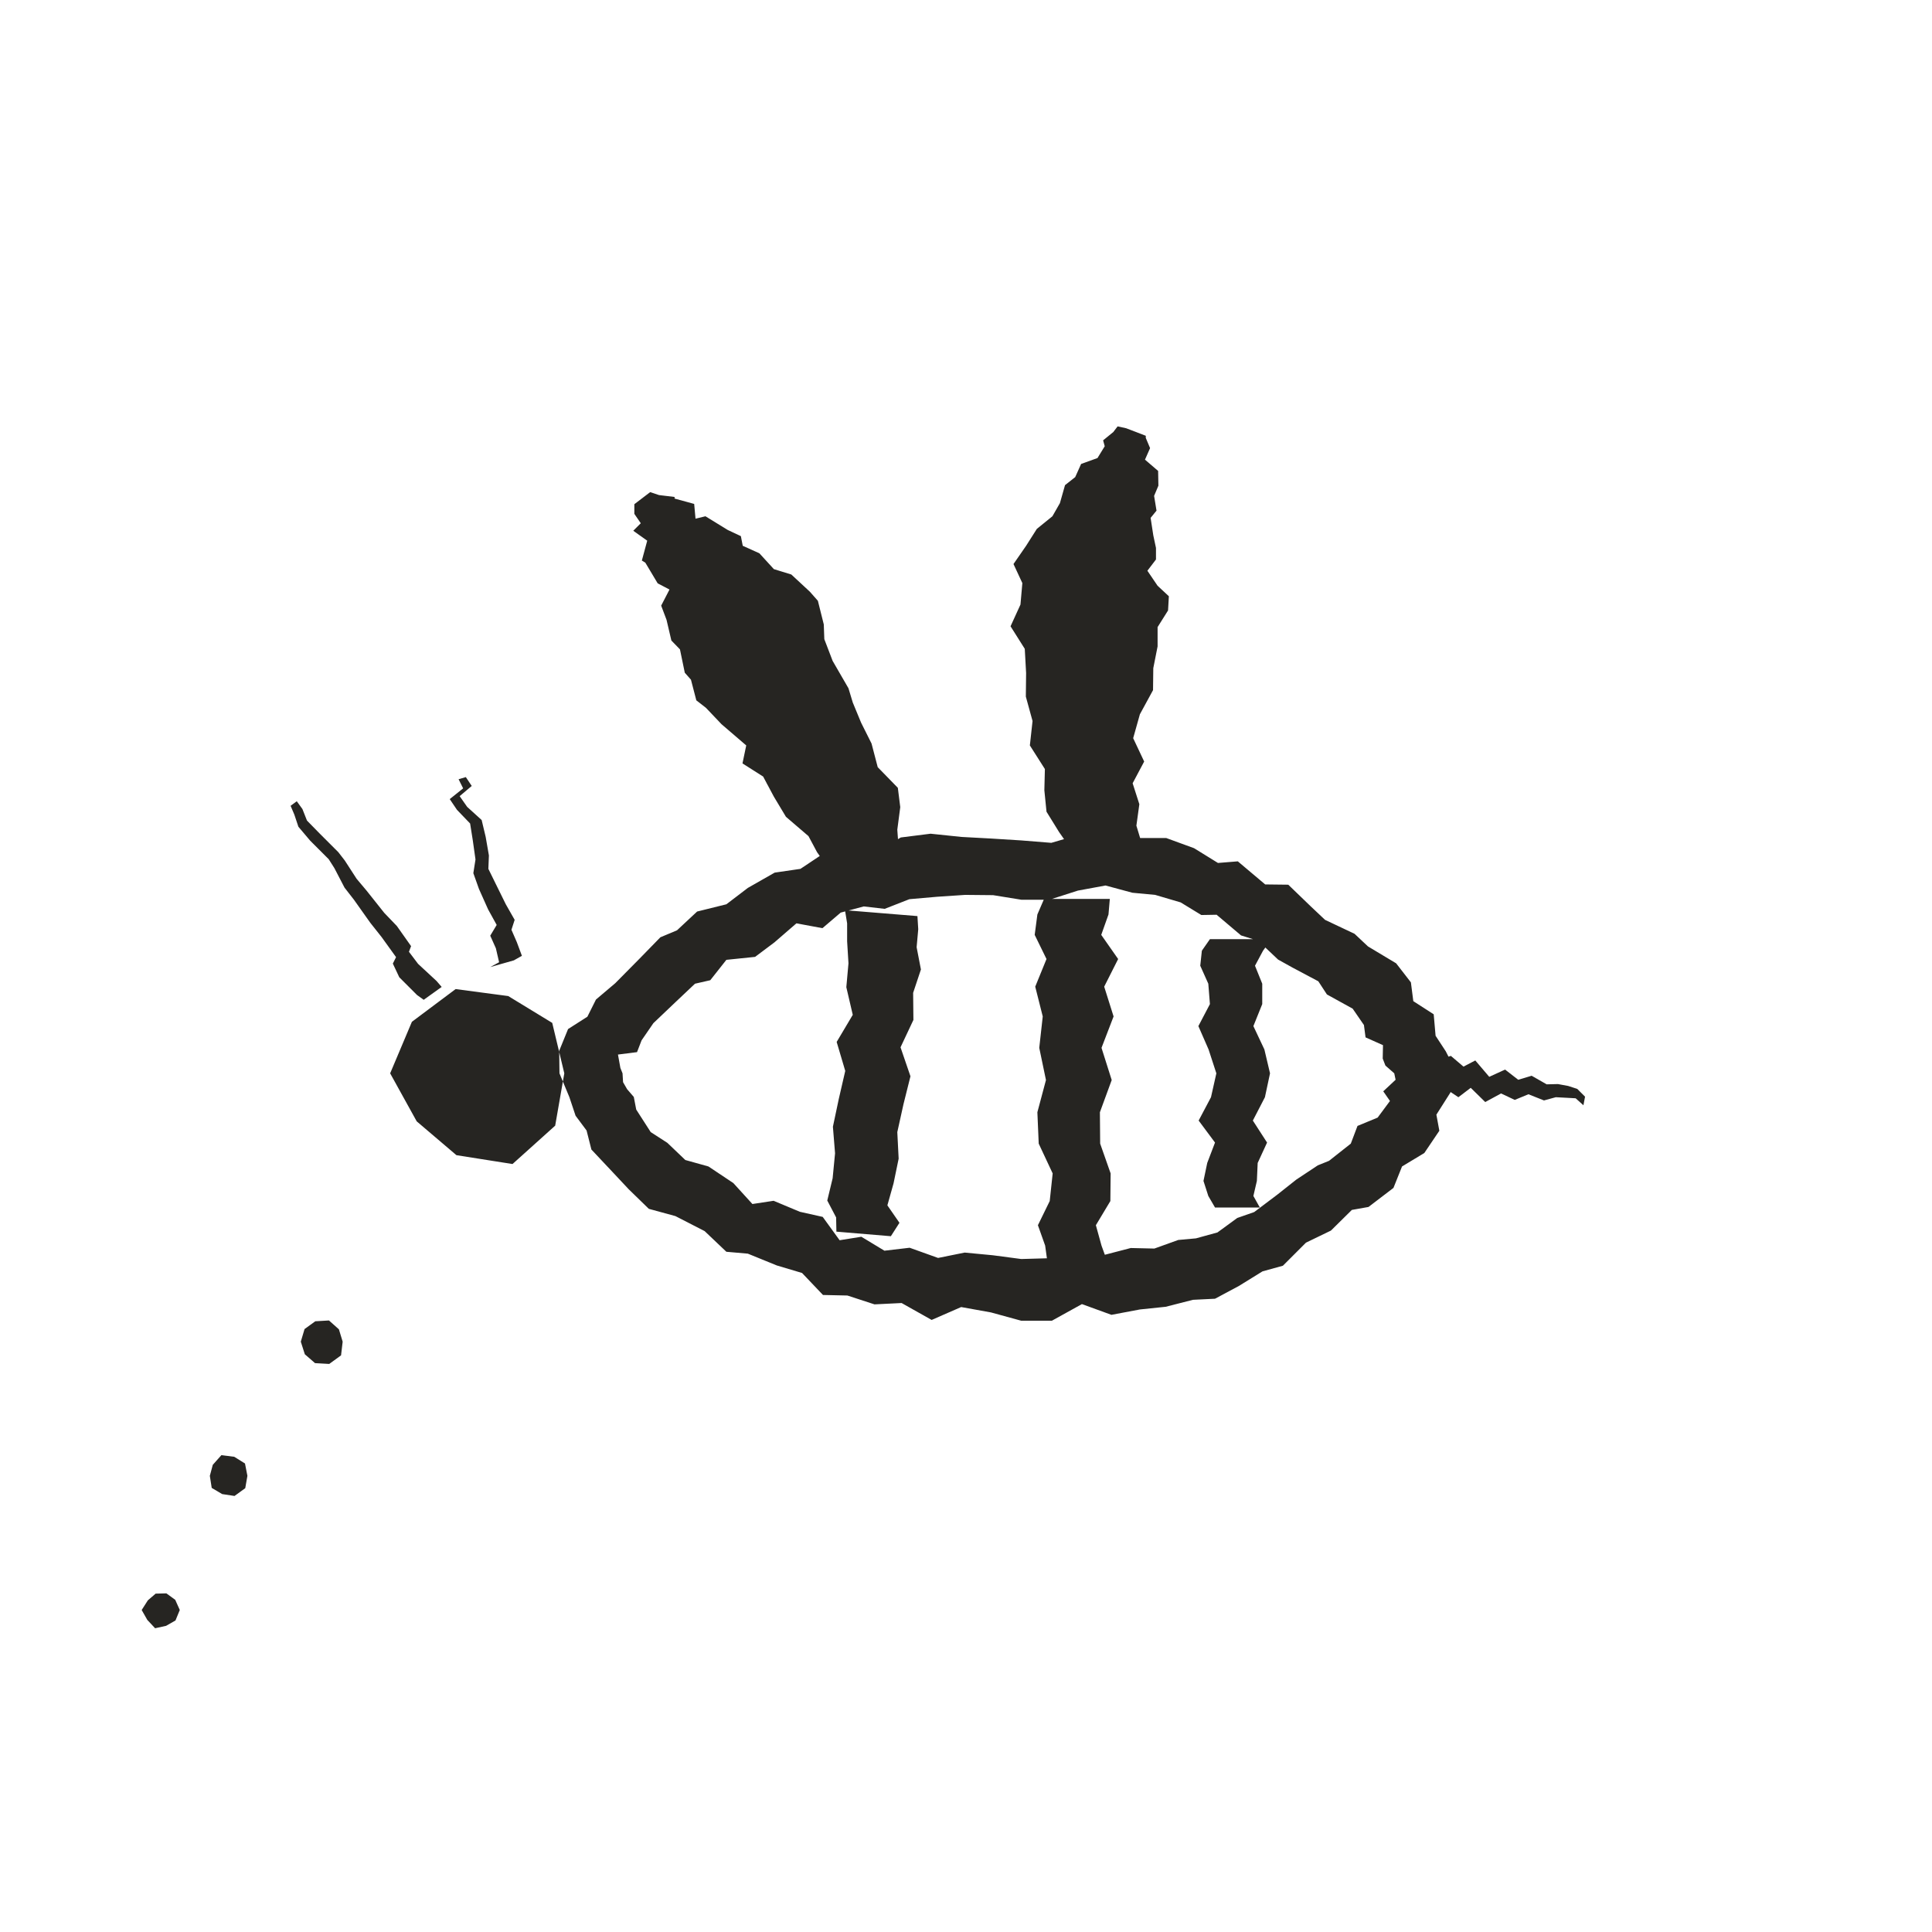
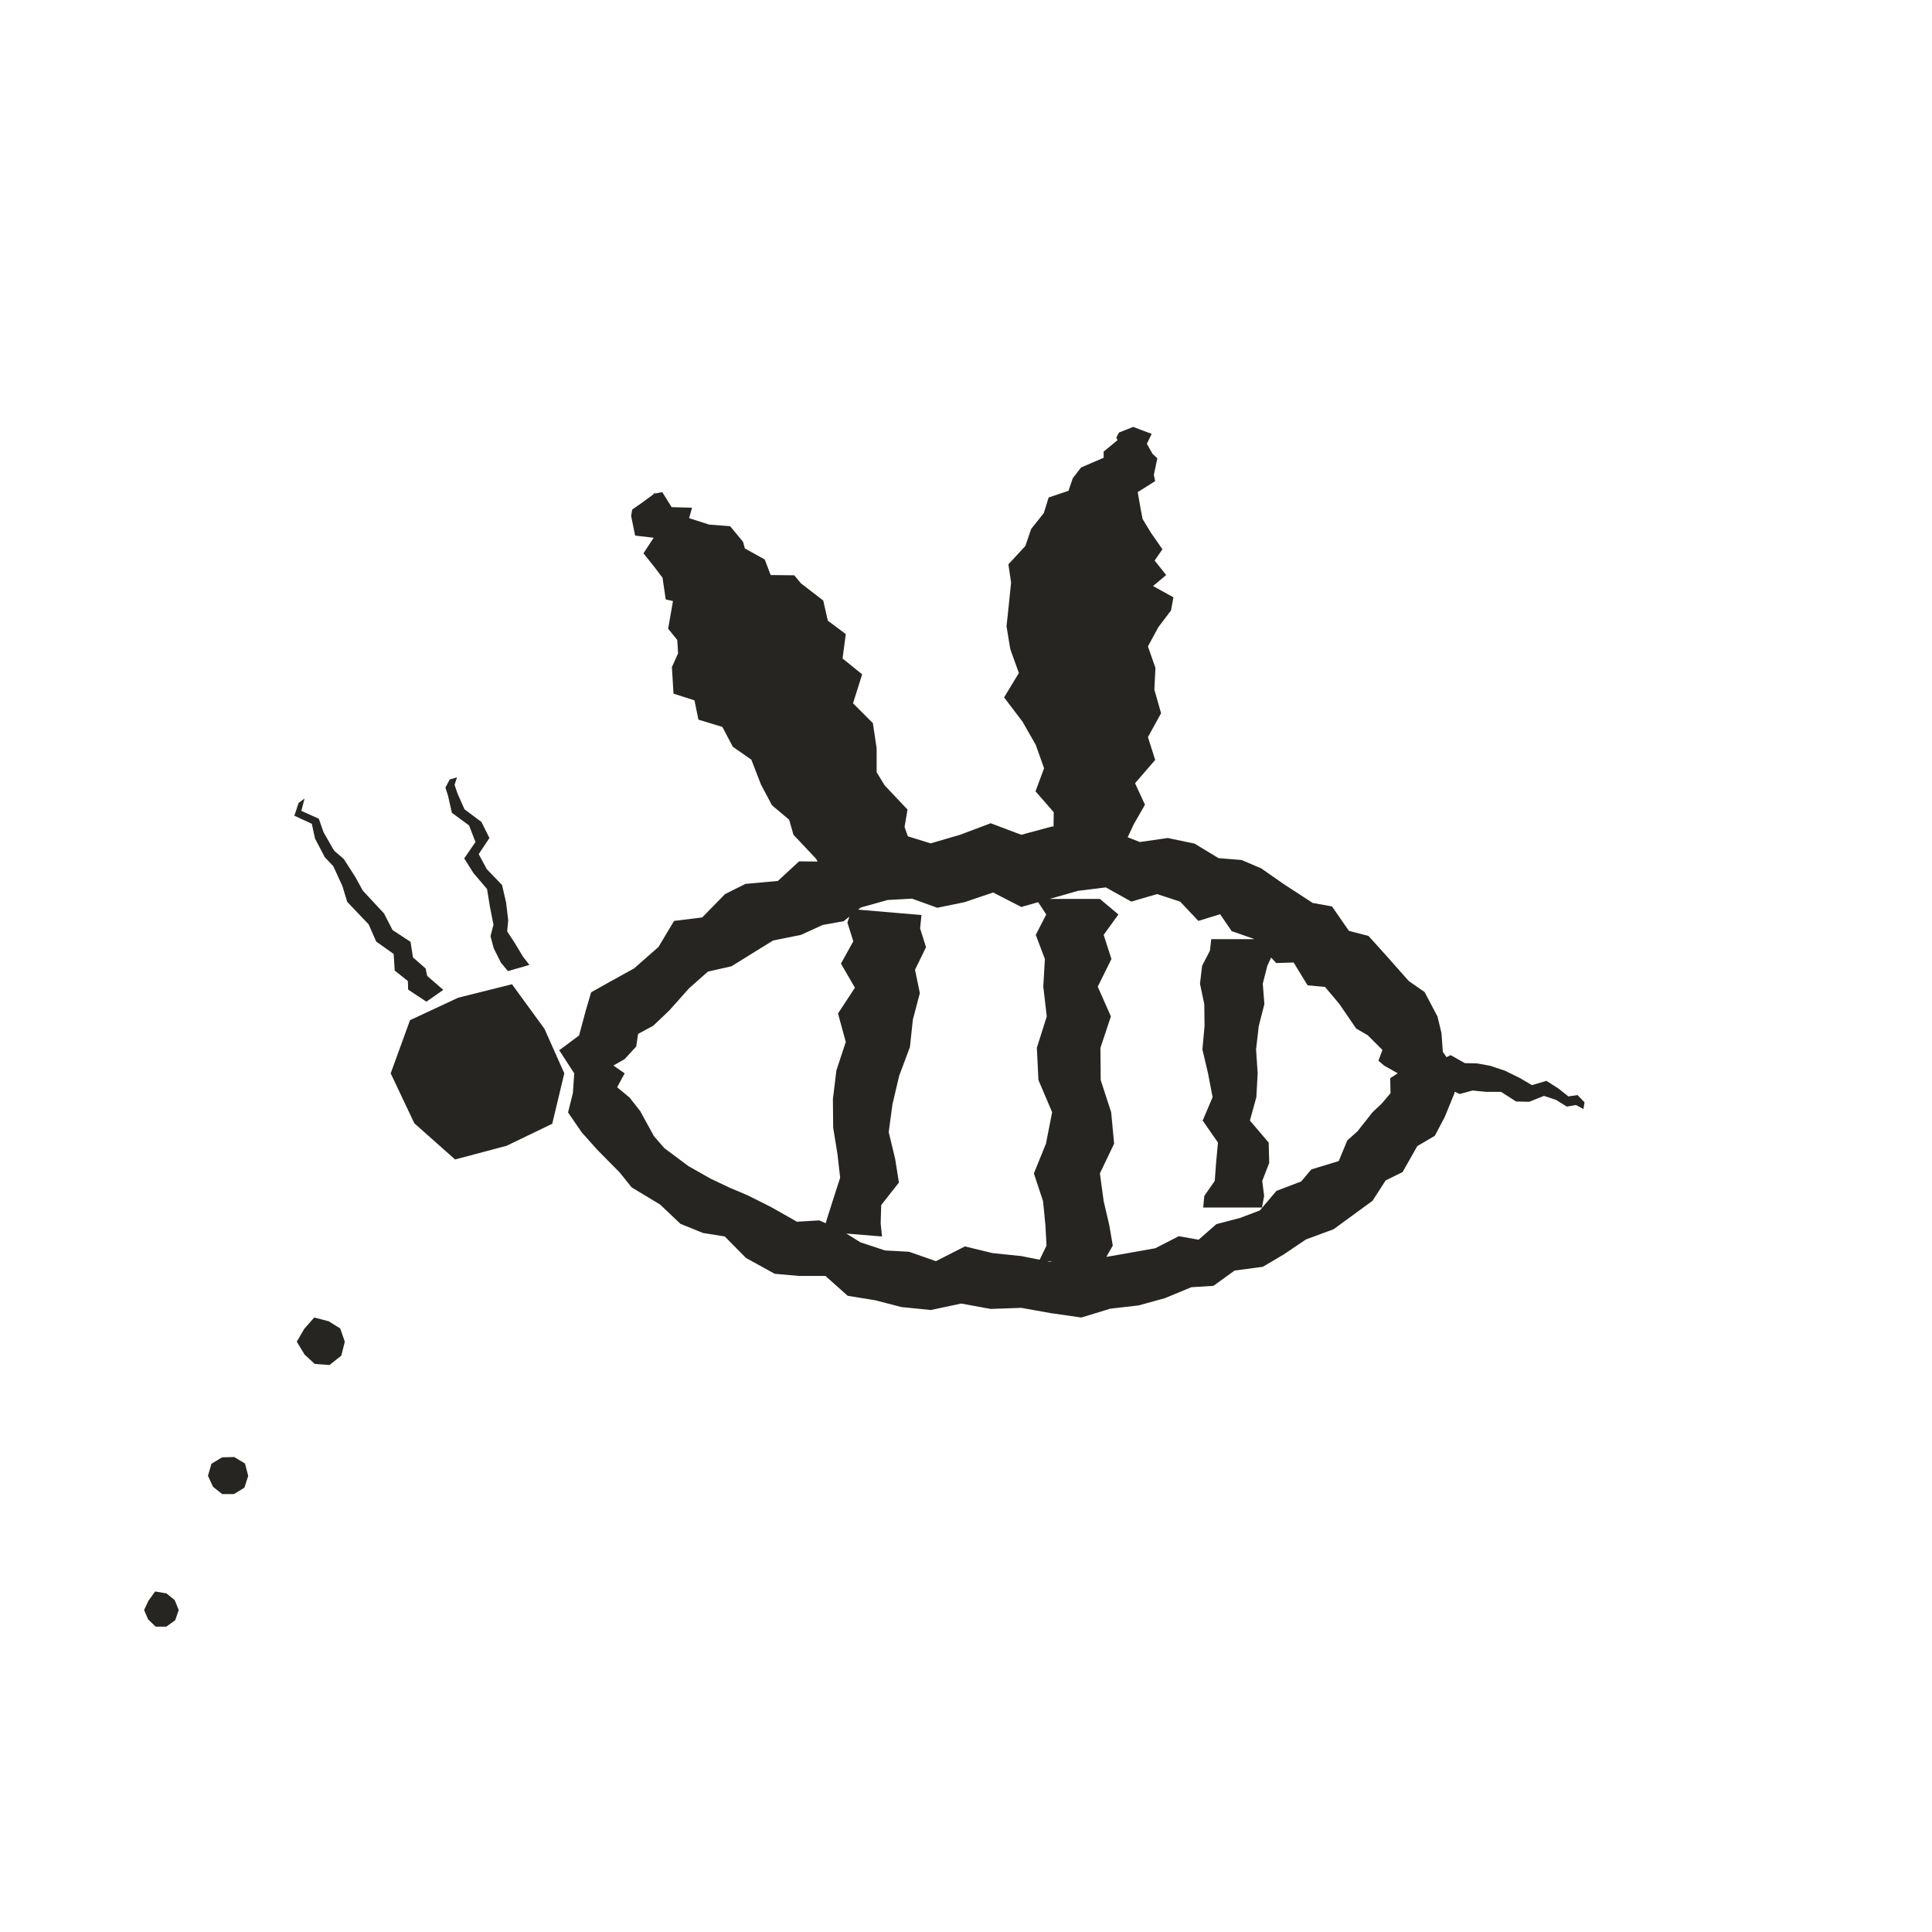
<svg xmlns="http://www.w3.org/2000/svg" viewBox="0 0 72 72" role="img" aria-label="farm / bee" data-pua="U+F1403" data-castalia-style="sumi-e-ink-wash-v1" data-ink-stroke-system="tapered-v1">
-   <path d="M 23.20,40.00 L 23.12,39.80 L 23.03,39.30 L 23.74,39.21 L 23.91,38.77 L 24.35,38.13 L 25.17,37.35 L 25.90,36.66 L 26.47,36.53 L 27.07,35.77 L 28.14,35.66 L 28.86,35.12 L 29.68,34.41 L 30.65,34.59 L 31.33,34.01 L 32.19,33.78 L 32.97,33.87 L 33.89,33.51 L 34.92,33.42 L 35.97,33.35 L 37.01,33.36 L 38.06,33.53 L 39.11,33.53 L 40.17,33.19 L 41.20,33.00 L 42.20,33.27 L 43.05,33.35 L 44.00,33.63 L 44.77,34.10 L 45.34,34.09 L 46.25,34.86 L 46.89,35.06 L 47.63,35.76 L 48.17,36.06 L 49.13,36.57 L 49.45,37.06 L 50.41,37.59 L 50.83,38.20 L 50.89,38.66 L 51.54,38.95 L 51.53,39.45 L 51.63,39.71 L 51.96,40.00 L 52.01,40.24 L 51.55,40.67 L 51.80,41.03 L 51.34,41.65 L 50.59,41.96 L 50.34,42.62 L 49.53,43.26 L 49.11,43.43 L 48.31,43.96 L 47.59,44.53 L 46.74,45.17 L 46.11,45.39 L 45.37,45.93 L 44.57,46.15 L 43.91,46.21 L 43.02,46.53 L 42.14,46.51 L 41.18,46.76 L 40.17,46.33 L 39.12,46.89 L 38.06,46.92 L 37.00,46.78 L 35.95,46.68 L 34.96,46.88 L 33.90,46.50 L 32.96,46.61 L 32.10,46.09 L 31.29,46.22 L 30.66,45.35 L 29.81,45.16 L 28.83,44.75 L 28.04,44.87 L 27.33,44.09 L 26.40,43.47 L 25.54,43.23 L 24.87,42.59 L 24.25,42.19 L 23.71,41.35 L 23.62,40.88 L 23.37,40.59 L 23.22,40.33 Z M 21.22,40.89 L 21.45,41.58 L 21.86,42.13 L 22.04,42.84 L 22.83,43.68 L 23.43,44.32 L 24.18,45.05 L 25.17,45.32 L 26.26,45.88 L 27.07,46.65 L 27.87,46.72 L 28.95,47.16 L 29.89,47.44 L 30.67,48.26 L 31.58,48.28 L 32.59,48.61 L 33.60,48.56 L 34.72,49.19 L 35.82,48.71 L 36.93,48.91 L 38.06,49.22 L 39.20,49.22 L 40.32,48.60 L 41.42,49.00 L 42.48,48.80 L 43.44,48.70 L 44.46,48.44 L 45.28,48.40 L 46.16,47.93 L 47.05,47.38 L 47.81,47.17 L 48.67,46.31 L 49.60,45.86 L 50.38,45.09 L 51.00,44.98 L 51.93,44.27 L 52.25,43.47 L 53.08,42.97 L 53.64,42.14 L 53.53,41.54 L 54.05,40.72 L 54.30,40.00 L 53.88,39.18 L 53.50,38.60 L 53.43,37.80 L 52.67,37.31 L 52.58,36.61 L 52.03,35.90 L 50.98,35.27 L 50.48,34.80 L 49.38,34.28 L 48.84,33.77 L 48.01,32.97 L 47.15,32.96 L 46.13,32.10 L 45.39,32.16 L 44.50,31.61 L 43.46,31.23 L 42.49,31.23 L 41.42,30.89 L 40.31,31.08 L 39.18,31.41 L 38.06,31.32 L 36.94,31.25 L 35.83,31.19 L 34.68,31.07 L 33.57,31.21 L 32.58,31.80 L 31.64,31.48 L 30.67,31.82 L 29.83,32.38 L 28.87,32.52 L 27.87,33.09 L 27.07,33.70 L 25.98,33.97 L 25.23,34.67 L 24.61,34.93 L 23.83,35.73 L 22.93,36.64 L 22.21,37.25 L 21.89,37.89 L 21.17,38.35 L 20.84,39.16 L 20.85,40.00 Z M 31.49,33.92 L 31.57,34.41 L 31.57,35.08 L 31.62,35.90 L 31.54,36.79 L 31.78,37.82 L 31.18,38.83 L 31.50,39.91 L 31.26,40.95 L 31.04,41.99 L 31.12,42.98 L 31.03,43.91 L 30.83,44.74 L 31.16,45.37 L 31.17,45.90 L 33.20,46.07 L 33.52,45.57 L 33.07,44.92 L 33.30,44.10 L 33.49,43.18 L 33.44,42.19 L 33.67,41.15 L 33.93,40.11 L 33.56,39.03 L 34.04,38.01 L 34.03,37.00 L 34.32,36.13 L 34.16,35.30 L 34.22,34.63 L 34.19,34.14 Z M 38.91,33.50 L 38.66,34.08 L 38.56,34.84 L 39.00,35.74 L 38.58,36.77 L 38.86,37.88 L 38.73,39.05 L 38.98,40.25 L 38.66,41.45 L 38.71,42.62 L 39.23,43.73 L 39.12,44.76 L 38.68,45.66 L 38.95,46.42 L 39.03,47.00 L 41.26,47.00 L 41.05,46.42 L 40.84,45.66 L 41.38,44.76 L 41.39,43.73 L 41.00,42.62 L 40.99,41.45 L 41.43,40.25 L 41.05,39.05 L 41.50,37.88 L 41.15,36.77 L 41.67,35.74 L 41.04,34.84 L 41.31,34.08 L 41.36,33.50 Z M 45.09,35.00 L 44.79,35.43 L 44.73,35.99 L 45.03,36.66 L 45.09,37.42 L 44.66,38.24 L 45.04,39.11 L 45.33,40.00 L 45.13,40.89 L 44.67,41.76 L 45.28,42.58 L 44.99,43.34 L 44.85,44.01 L 45.03,44.57 L 45.28,45.00 L 46.95,45.00 L 46.71,44.57 L 46.84,44.01 L 46.87,43.34 L 47.22,42.58 L 46.69,41.76 L 47.14,40.89 L 47.33,40.00 L 47.12,39.11 L 46.71,38.24 L 47.04,37.42 L 47.04,36.66 L 46.77,35.99 L 47.07,35.43 L 47.38,35.00 Z M 21.03,40.00 L 20.69,41.95 L 19.10,43.38 L 17.01,43.05 L 15.53,41.79 L 14.54,40.00 L 15.35,38.08 L 16.98,36.86 L 18.94,37.12 L 20.58,38.12 Z M 16.46,36.78 L 16.27,36.56 L 15.58,35.92 L 15.24,35.47 L 15.32,35.26 L 14.79,34.51 L 14.32,34.02 L 13.66,33.19 L 13.29,32.75 L 12.85,32.07 L 12.61,31.76 L 11.92,31.07 L 11.44,30.58 L 11.27,30.15 L 11.06,29.86 L 10.83,30.03 L 10.97,30.36 L 11.12,30.81 L 11.56,31.33 L 12.25,32.02 L 12.46,32.35 L 12.84,33.08 L 13.19,33.53 L 13.80,34.39 L 14.22,34.92 L 14.76,35.67 L 14.64,35.91 L 14.88,36.42 L 15.54,37.08 L 15.79,37.26 Z M 19.15,35.79 L 19.45,35.62 L 19.26,35.11 L 19.06,34.65 L 19.18,34.28 L 18.85,33.70 L 18.48,32.95 L 18.20,32.38 L 18.22,31.88 L 18.10,31.19 L 17.95,30.56 L 17.41,30.07 L 17.13,29.67 L 17.58,29.29 L 17.36,28.96 L 17.09,29.04 L 17.26,29.38 L 16.76,29.78 L 17.03,30.18 L 17.52,30.69 L 17.62,31.32 L 17.72,32.03 L 17.64,32.54 L 17.85,33.13 L 18.19,33.89 L 18.51,34.47 L 18.27,34.87 L 18.48,35.34 L 18.60,35.86 L 18.27,36.04 Z M 33.86,32.51 L 33.56,31.92 L 33.48,31.48 L 33.44,30.92 L 33.55,30.08 L 33.46,29.36 L 32.71,28.59 L 32.48,27.71 L 32.09,26.93 L 31.78,26.18 L 31.62,25.65 L 31.03,24.63 L 30.72,23.82 L 30.70,23.27 L 30.48,22.39 L 30.18,22.05 L 29.49,21.41 L 28.84,21.21 L 28.30,20.62 L 27.68,20.34 L 27.61,19.98 L 27.12,19.75 L 26.29,19.24 L 25.92,19.33 L 25.87,18.78 L 25.14,18.58 L 25.14,18.52 L 24.56,18.45 L 24.23,18.34 L 23.64,18.79 L 23.64,19.15 L 23.88,19.50 L 23.60,19.78 L 24.12,20.15 L 23.92,20.89 L 24.05,20.97 L 24.51,21.74 L 24.95,21.97 L 24.64,22.57 L 24.84,23.10 L 25.02,23.87 L 25.34,24.20 L 25.52,25.07 L 25.75,25.33 L 25.95,26.10 L 26.31,26.38 L 26.89,26.99 L 27.81,27.78 L 27.67,28.45 L 28.44,28.94 L 28.84,29.69 L 29.29,30.44 L 30.13,31.16 L 30.45,31.76 L 30.85,32.32 L 31.02,32.82 L 31.44,33.08 L 31.67,33.72 Z M 42.42,32.41 L 41.91,31.96 L 42.55,31.43 L 42.35,30.77 L 42.46,29.97 L 42.21,29.19 L 42.64,28.38 L 42.23,27.51 L 42.48,26.62 L 42.97,25.72 L 42.98,24.90 L 43.14,24.09 L 43.14,23.37 L 43.53,22.75 L 43.56,22.22 L 43.14,21.83 L 42.76,21.27 L 43.08,20.85 L 43.08,20.42 L 42.98,19.95 L 42.88,19.30 L 43.10,19.03 L 43.01,18.48 L 43.17,18.10 L 43.16,17.55 L 42.67,17.13 L 42.86,16.70 L 42.70,16.32 L 42.70,16.24 L 41.97,15.96 L 41.65,15.89 L 41.49,16.10 L 41.11,16.41 L 41.17,16.63 L 40.90,17.07 L 40.29,17.29 L 40.07,17.78 L 39.69,18.08 L 39.50,18.75 L 39.22,19.24 L 38.64,19.71 L 38.24,20.34 L 37.77,21.02 L 38.10,21.73 L 38.03,22.53 L 37.66,23.34 L 38.19,24.18 L 38.24,25.08 L 38.23,25.96 L 38.48,26.87 L 38.38,27.78 L 38.94,28.66 L 38.92,29.45 L 39.00,30.25 L 39.47,31.01 L 39.91,31.64 L 39.46,32.13 L 39.85,32.56 Z M 52.87,40.75 L 53.17,40.99 L 53.47,40.66 L 53.87,40.57 L 54.35,40.89 L 54.81,40.54 L 55.35,41.07 L 55.94,40.75 L 56.45,40.99 L 56.96,40.78 L 57.54,41.01 L 57.98,40.89 L 58.36,40.91 L 58.72,40.93 L 59.01,41.19 L 59.07,40.87 L 58.78,40.58 L 58.44,40.47 L 58.06,40.40 L 57.64,40.41 L 57.08,40.09 L 56.58,40.24 L 56.09,39.86 L 55.50,40.13 L 54.98,39.52 L 54.54,39.75 L 54.07,39.35 L 53.66,39.48 L 53.40,39.60 L 53.10,39.38 Z M 12.77,50.00 L 12.71,50.51 L 12.27,50.83 L 11.74,50.80 L 11.36,50.47 L 11.21,50.00 L 11.35,49.53 L 11.75,49.24 L 12.26,49.21 L 12.63,49.54 Z M 9.22,55.00 L 9.14,55.46 L 8.74,55.75 L 8.28,55.68 L 7.89,55.45 L 7.82,55.00 L 7.93,54.59 L 8.25,54.23 L 8.73,54.29 L 9.13,54.54 Z M 6.70,60.00 L 6.54,60.39 L 6.19,60.59 L 5.78,60.68 L 5.49,60.37 L 5.28,60.00 L 5.51,59.64 L 5.80,59.39 L 6.20,59.38 L 6.53,59.62 Z M 29.20,28.95 L 29.30,28.69 L 29.20,28.37 L 28.93,28.05 L 28.67,27.80 L 28.62,27.30 L 28.66,26.75 L 28.32,26.49 L 28.02,25.89 L 28.07,25.54 L 27.66,25.20 L 27.80,24.67 L 27.19,24.38 L 27.31,24.17 L 27.09,23.87 L 26.85,23.97 L 27.06,24.28 L 26.89,24.50 L 27.50,24.79 L 27.28,25.35 L 27.68,25.70 L 27.58,26.06 L 27.87,26.67 L 28.21,26.93 L 28.08,27.51 L 28.17,28.00 L 28.37,28.27 L 28.62,28.60 L 28.68,28.94 L 28.57,29.21 Z M 39.97,27.03 L 40.12,26.78 L 39.56,26.44 L 39.68,26.06 L 39.91,25.57 L 40.14,25.10 L 40.16,24.54 L 40.20,23.99 L 39.87,23.51 L 40.00,22.98 L 39.88,22.45 L 39.73,21.99 L 40.44,21.62 L 40.21,21.29 L 40.30,21.01 L 40.05,20.99 L 39.95,21.27 L 40.12,21.59 L 39.42,21.96 L 39.53,22.42 L 39.57,22.94 L 39.44,23.47 L 39.72,23.95 L 39.66,24.50 L 39.57,25.05 L 39.37,25.52 L 39.11,26.01 L 38.96,26.39 L 39.42,26.72 L 39.24,26.97 Z" fill="#262522" />
+   <path d="M 23.28,40.00 L 22.86,39.71 L 23.28,39.47 L 23.71,39.00 L 23.78,38.53 L 24.34,38.23 L 24.94,37.66 L 25.68,36.83 L 26.38,36.21 L 27.26,36.01 L 28.18,35.44 L 28.81,35.05 L 29.85,34.84 L 30.66,34.47 L 31.44,34.33 L 32.08,33.82 L 33.08,33.54 L 33.99,33.49 L 34.93,33.83 L 35.95,33.62 L 37.01,33.26 L 38.06,33.80 L 39.12,33.50 L 40.17,33.20 L 41.21,33.07 L 42.16,33.60 L 43.12,33.32 L 43.98,33.60 L 44.66,34.32 L 45.47,34.07 L 45.90,34.70 L 46.73,34.99 L 47.56,35.89 L 48.21,35.87 L 48.73,36.72 L 49.38,36.78 L 49.91,37.41 L 50.54,38.33 L 50.97,38.58 L 51.52,39.13 L 51.37,39.53 L 51.58,39.71 L 52.09,40.00 L 51.81,40.18 L 51.82,40.74 L 51.49,41.13 L 51.15,41.45 L 50.59,42.16 L 50.21,42.50 L 49.89,43.27 L 48.87,43.58 L 48.49,44.03 L 47.57,44.38 L 46.95,45.11 L 46.21,45.39 L 45.33,45.62 L 44.67,46.20 L 43.93,46.07 L 43.05,46.52 L 42.15,46.68 L 41.18,46.85 L 40.14,46.81 L 39.12,47.02 L 38.06,46.81 L 36.99,46.70 L 35.96,46.45 L 34.88,47.00 L 33.88,46.65 L 32.98,46.60 L 32.07,46.30 L 31.28,45.81 L 30.53,45.48 L 29.70,45.53 L 28.73,44.98 L 27.85,44.54 L 27.21,44.27 L 26.49,43.93 L 25.66,43.46 L 24.76,42.79 L 24.37,42.34 L 23.86,41.41 L 23.47,40.91 L 23.00,40.52 L 23.16,40.22 Z M 21.35,40.73 L 21.17,41.46 L 21.68,42.20 L 22.25,42.84 L 23.09,43.69 L 23.54,44.25 L 24.60,44.89 L 25.36,45.61 L 26.20,45.95 L 27.01,46.08 L 27.80,46.88 L 28.87,47.47 L 29.77,47.55 L 30.76,47.55 L 31.59,48.29 L 32.63,48.46 L 33.59,48.71 L 34.69,48.82 L 35.82,48.58 L 36.92,48.78 L 38.06,48.74 L 39.18,48.94 L 40.30,49.10 L 41.38,48.77 L 42.43,48.65 L 43.41,48.38 L 44.40,47.97 L 45.22,47.92 L 46.01,47.35 L 47.06,47.21 L 47.84,46.75 L 48.67,46.19 L 49.70,45.81 L 50.26,45.40 L 51.15,44.75 L 51.64,43.99 L 52.27,43.68 L 52.82,42.71 L 53.47,42.33 L 53.84,41.63 L 54.20,40.75 L 54.33,40.00 L 53.77,39.20 L 53.72,38.50 L 53.57,37.88 L 53.09,36.97 L 52.50,36.56 L 51.65,35.60 L 51.00,34.88 L 50.27,34.69 L 49.64,33.78 L 48.92,33.65 L 47.83,32.94 L 47.00,32.36 L 46.27,32.05 L 45.41,31.98 L 44.52,31.44 L 43.52,31.23 L 42.48,31.38 L 41.43,30.97 L 40.33,30.84 L 39.21,30.80 L 38.06,31.11 L 36.92,30.68 L 35.78,31.11 L 34.68,31.43 L 33.65,31.11 L 32.59,30.92 L 31.55,31.58 L 30.76,32.11 L 29.78,32.10 L 28.99,32.83 L 27.78,32.94 L 27.02,33.32 L 26.17,34.19 L 25.12,34.32 L 24.54,35.29 L 23.63,36.09 L 22.76,36.57 L 22.03,36.98 L 21.83,37.66 L 21.58,38.59 L 20.84,39.14 L 21.40,40.00 Z M 31.75,33.88 L 31.58,34.38 L 31.80,35.08 L 31.34,35.91 L 31.86,36.81 L 31.23,37.77 L 31.52,38.83 L 31.17,39.89 L 31.04,40.96 L 31.05,42.02 L 31.21,43.01 L 31.31,43.89 L 31.03,44.76 L 30.82,45.42 L 30.68,45.90 L 32.87,46.08 L 32.82,45.59 L 32.84,44.91 L 33.50,44.07 L 33.36,43.19 L 33.12,42.19 L 33.26,41.15 L 33.51,40.09 L 33.91,39.02 L 34.02,38.00 L 34.28,37.01 L 34.10,36.14 L 34.51,35.30 L 34.29,34.60 L 34.34,34.10 Z M 38.61,33.50 L 38.99,34.08 L 38.60,34.84 L 38.94,35.74 L 38.88,36.77 L 39.01,37.88 L 38.64,39.05 L 38.70,40.25 L 39.21,41.45 L 38.98,42.62 L 38.53,43.73 L 38.87,44.76 L 38.96,45.66 L 39.00,46.42 L 38.72,47.00 L 41.14,47.00 L 41.47,46.42 L 41.34,45.66 L 41.13,44.76 L 40.99,43.73 L 41.52,42.62 L 41.41,41.45 L 41.02,40.25 L 41.01,39.05 L 41.40,37.88 L 40.91,36.77 L 41.42,35.74 L 41.13,34.84 L 41.68,34.08 L 40.99,33.50 Z M 45.14,35.00 L 45.09,35.43 L 44.80,35.99 L 44.72,36.66 L 44.88,37.42 L 44.89,38.24 L 44.81,39.11 L 45.02,40.00 L 45.19,40.89 L 44.82,41.76 L 45.39,42.58 L 45.32,43.34 L 45.27,44.01 L 44.88,44.57 L 44.84,45.00 L 47.03,45.00 L 47.11,44.57 L 47.04,44.01 L 47.30,43.34 L 47.28,42.58 L 46.58,41.76 L 46.82,40.89 L 46.87,40.00 L 46.81,39.11 L 46.91,38.24 L 47.12,37.42 L 47.06,36.66 L 47.23,35.99 L 47.49,35.43 L 47.29,35.00 Z M 21.03,40.00 L 20.58,41.88 L 18.88,42.70 L 16.96,43.21 L 15.44,41.86 L 14.56,40.00 L 15.28,38.02 L 17.08,37.18 L 19.08,36.68 L 20.29,38.34 Z M 16.52,36.89 L 15.92,36.37 L 15.86,36.09 L 15.39,35.68 L 15.30,35.10 L 14.63,34.66 L 14.31,34.04 L 13.52,33.19 L 13.24,32.68 L 12.81,32.01 L 12.45,31.70 L 12.06,31.02 L 11.88,30.51 L 11.23,30.22 L 11.35,29.76 L 11.13,29.92 L 10.97,30.40 L 11.62,30.70 L 11.74,31.25 L 12.10,31.94 L 12.42,32.28 L 12.76,33.02 L 12.94,33.61 L 13.74,34.45 L 14.02,35.09 L 14.67,35.55 L 14.71,36.17 L 15.20,36.56 L 15.21,36.88 L 15.89,37.33 Z M 19.73,35.96 L 19.49,35.65 L 19.17,35.12 L 18.90,34.71 L 18.94,34.30 L 18.86,33.63 L 18.71,32.98 L 18.14,32.39 L 17.84,31.83 L 18.24,31.23 L 17.94,30.63 L 17.31,30.16 L 17.05,29.57 L 16.94,29.25 L 17.03,28.97 L 16.76,29.05 L 16.60,29.35 L 16.70,29.67 L 16.84,30.29 L 17.48,30.76 L 17.72,31.38 L 17.30,31.99 L 17.64,32.53 L 18.15,33.13 L 18.26,33.80 L 18.39,34.46 L 18.28,34.89 L 18.40,35.34 L 18.67,35.88 L 18.93,36.19 Z M 34.27,32.31 L 34.02,32.10 L 33.96,31.52 L 33.71,30.82 L 33.82,30.17 L 32.97,29.27 L 32.67,28.78 L 32.67,27.89 L 32.53,26.95 L 31.79,26.21 L 32.13,25.13 L 31.40,24.54 L 31.52,23.63 L 30.85,23.13 L 30.68,22.38 L 29.85,21.74 L 29.60,21.44 L 28.72,21.43 L 28.50,20.85 L 27.76,20.44 L 27.69,20.19 L 27.21,19.61 L 26.43,19.55 L 25.68,19.31 L 25.79,18.92 L 25.03,18.90 L 24.68,18.34 L 24.32,18.41 L 24.45,18.35 L 23.89,18.76 L 23.56,18.99 L 23.52,19.23 L 23.67,19.96 L 24.36,20.04 L 23.98,20.62 L 24.38,21.12 L 24.69,21.53 L 24.81,22.34 L 25.08,22.40 L 24.90,23.43 L 25.24,23.85 L 25.27,24.35 L 25.04,24.86 L 25.10,25.85 L 25.88,26.10 L 26.03,26.82 L 26.92,27.09 L 27.31,27.83 L 28.00,28.31 L 28.36,29.24 L 28.77,30.01 L 29.41,30.55 L 29.57,31.11 L 30.41,32.00 L 30.67,32.46 L 31.41,32.89 L 31.81,33.31 L 32.25,33.42 Z M 42.34,32.44 L 42.02,31.98 L 41.92,31.43 L 42.25,30.72 L 42.67,29.99 L 42.30,29.19 L 43.05,28.32 L 42.78,27.47 L 43.27,26.58 L 43.02,25.70 L 43.06,24.89 L 42.78,24.09 L 43.17,23.37 L 43.64,22.75 L 43.73,22.26 L 42.97,21.84 L 43.46,21.43 L 43.03,20.89 L 43.32,20.47 L 42.89,19.85 L 42.58,19.34 L 42.49,18.86 L 42.40,18.34 L 43.05,17.93 L 43.00,17.70 L 43.13,17.08 L 42.95,16.91 L 42.74,16.54 L 42.92,16.17 L 42.23,15.91 L 41.70,16.12 L 41.60,16.31 L 41.65,16.40 L 41.13,16.83 L 41.13,17.06 L 40.29,17.42 L 39.98,17.82 L 39.82,18.29 L 39.08,18.54 L 38.90,19.12 L 38.43,19.71 L 38.21,20.35 L 37.58,21.03 L 37.68,21.71 L 37.60,22.50 L 37.51,23.34 L 37.65,24.19 L 37.97,25.08 L 37.42,25.99 L 38.11,26.90 L 38.60,27.76 L 38.91,28.63 L 38.59,29.49 L 39.27,30.27 L 39.26,30.96 L 39.38,31.63 L 39.35,32.16 L 40.22,32.57 Z M 52.85,40.87 L 53.15,40.58 L 53.47,40.74 L 53.86,40.53 L 54.40,40.77 L 54.88,40.64 L 55.38,40.69 L 55.94,40.69 L 56.50,41.05 L 56.99,41.06 L 57.54,40.84 L 57.99,40.99 L 58.39,41.24 L 58.73,41.18 L 59.01,41.33 L 59.05,41.08 L 58.79,40.81 L 58.45,40.86 L 58.07,40.56 L 57.63,40.28 L 57.09,40.44 L 56.65,40.18 L 56.08,39.90 L 55.54,39.72 L 55.05,39.63 L 54.59,39.62 L 54.06,39.32 L 53.68,39.52 L 53.39,39.12 L 53.07,39.51 Z M 12.85,50.00 L 12.72,50.52 L 12.28,50.87 L 11.73,50.83 L 11.35,50.48 L 11.06,50.00 L 11.34,49.52 L 11.71,49.10 L 12.25,49.24 L 12.68,49.51 Z M 9.25,55.00 L 9.11,55.44 L 8.72,55.68 L 8.28,55.68 L 7.94,55.41 L 7.75,55.00 L 7.88,54.55 L 8.28,54.31 L 8.73,54.30 L 9.13,54.54 Z M 6.66,60.00 L 6.53,60.38 L 6.20,60.62 L 5.80,60.62 L 5.52,60.35 L 5.37,60.00 L 5.53,59.66 L 5.78,59.31 L 6.20,59.38 L 6.51,59.63 Z M 29.42,28.81 L 29.52,28.66 L 29.24,28.27 L 29.27,28.06 L 28.46,27.56 L 28.68,27.33 L 28.34,26.81 L 28.33,26.43 L 28.19,25.94 L 28.05,25.46 L 27.41,25.25 L 27.23,24.84 L 27.12,24.42 L 27.47,24.09 L 27.09,23.87 L 26.82,23.98 L 27.20,24.20 L 26.80,24.55 L 26.92,24.96 L 27.07,25.39 L 27.70,25.60 L 27.80,26.09 L 27.94,26.59 L 27.86,27.00 L 28.12,27.55 L 27.95,27.76 L 28.68,28.29 L 28.53,28.56 L 28.88,28.92 L 28.67,29.11 Z M 39.56,27.03 L 40.11,26.79 L 40.03,26.41 L 39.70,26.00 L 39.58,25.57 L 40.04,25.05 L 40.18,24.55 L 40.04,24.01 L 40.10,23.47 L 39.93,22.97 L 39.82,22.49 L 40.11,22.03 L 39.84,21.60 L 40.08,21.28 L 40.15,20.99 L 39.90,20.97 L 39.77,21.26 L 39.55,21.57 L 39.77,22.00 L 39.49,22.46 L 39.54,22.94 L 39.67,23.44 L 39.57,23.97 L 39.69,24.51 L 39.49,25.01 L 39.09,25.53 L 39.10,25.95 L 39.35,26.35 L 39.43,26.73 L 38.76,26.96 Z" fill="#262522" />
</svg>
